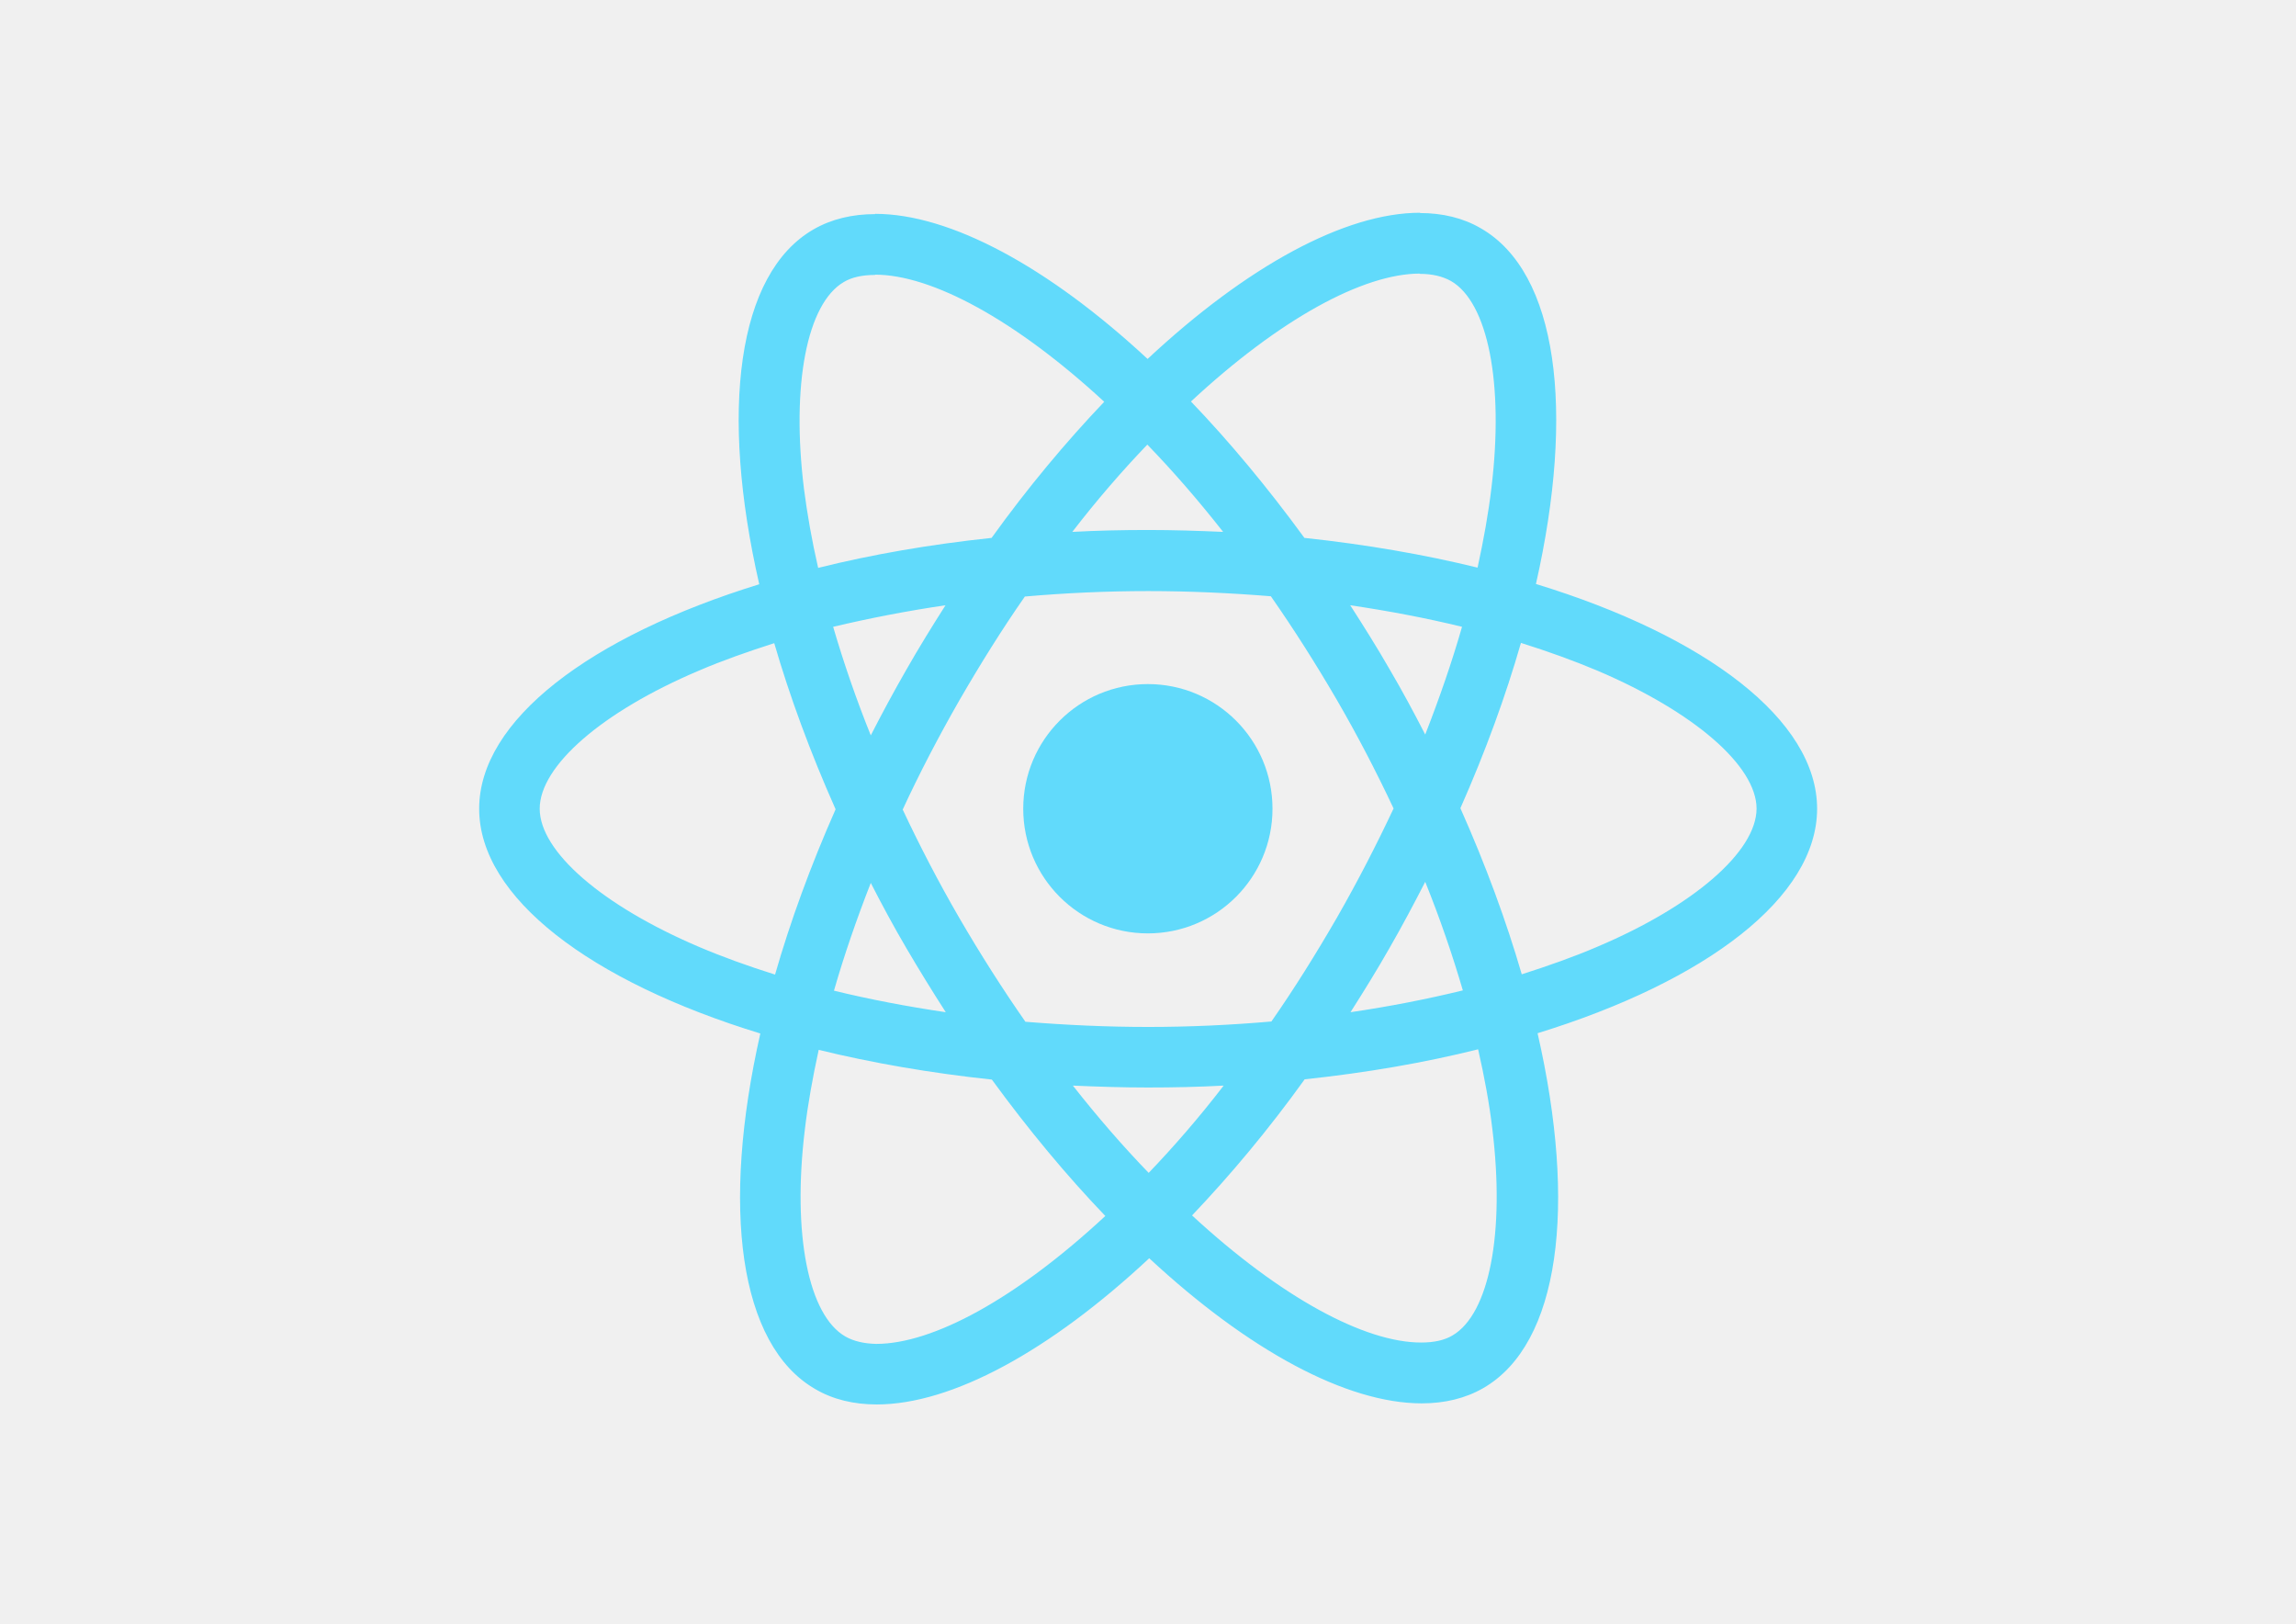
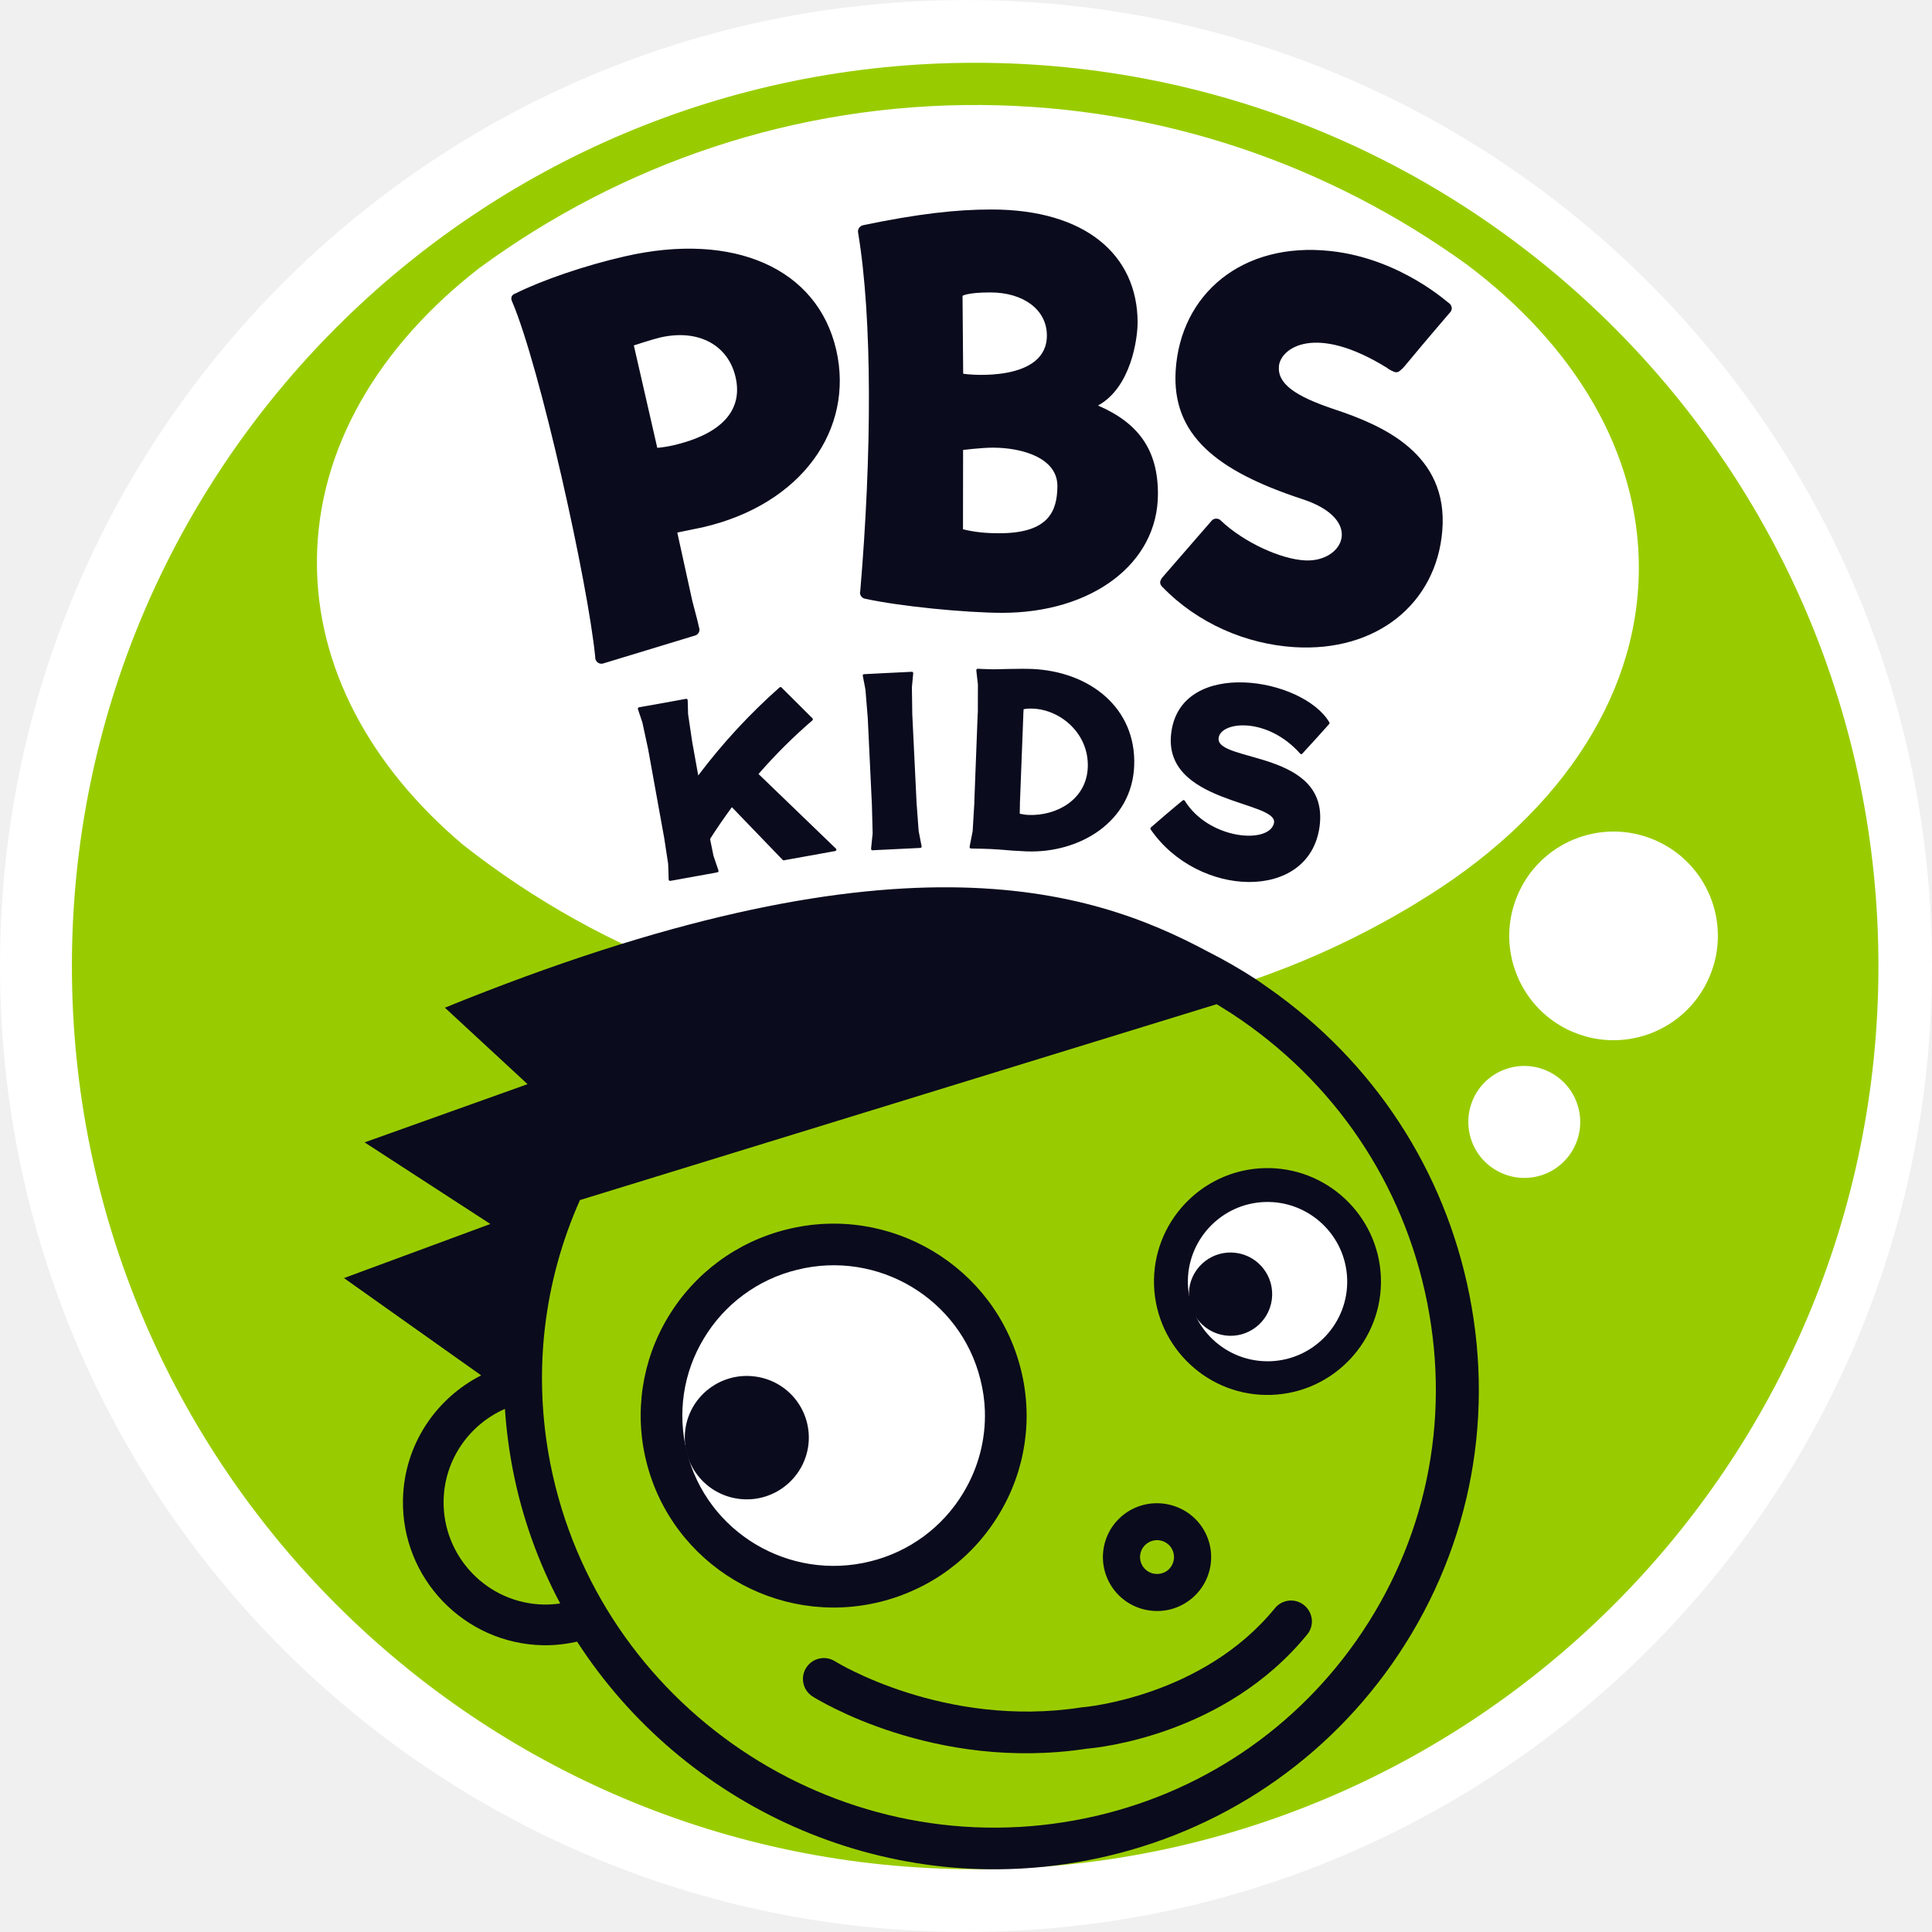
- <svg xmlns="http://www.w3.org/2000/svg" viewBox="0 0 841.9 595.3">
-   <g fill="#61DAFB">
-     <path d="M666.3 296.5c0-32.5-40.7-63.3-103.1-82.4 14.4-63.6 8-114.2-20.2-130.4-6.5-3.8-14.1-5.6-22.4-5.6v22.3c4.6 0 8.3.9 11.4 2.6 13.6 7.8 19.5 37.5 14.9 75.7-1.1 9.4-2.9 19.3-5.1 29.4-19.6-4.8-41-8.5-63.5-10.9-13.5-18.5-27.5-35.3-41.6-50 32.6-30.3 63.2-46.9 84-46.9V78c-27.5 0-63.5 19.6-99.9 53.6-36.4-33.8-72.4-53.2-99.9-53.2v22.3c20.7 0 51.4 16.5 84 46.6-14 14.7-28 31.4-41.3 49.9-22.6 2.4-44 6.1-63.6 11-2.3-10-4-19.7-5.2-29-4.7-38.2 1.1-67.9 14.6-75.8 3-1.8 6.9-2.6 11.5-2.6V78.5c-8.4 0-16 1.8-22.6 5.6-28.1 16.2-34.4 66.7-19.9 130.1-62.2 19.2-102.7 49.9-102.7 82.3 0 32.5 40.7 63.3 103.1 82.4-14.4 63.6-8 114.2 20.2 130.4 6.5 3.8 14.1 5.6 22.5 5.6 27.5 0 63.5-19.6 99.9-53.6 36.4 33.8 72.4 53.2 99.9 53.2 8.4 0 16-1.8 22.6-5.6 28.1-16.2 34.4-66.7 19.9-130.1 62-19.1 102.5-49.9 102.5-82.3zm-130.2-66.7c-3.7 12.9-8.3 26.2-13.5 39.5-4.1-8-8.4-16-13.1-24-4.6-8-9.5-15.8-14.4-23.4 14.2 2.1 27.9 4.7 41 7.9zm-45.8 106.5c-7.8 13.5-15.8 26.3-24.1 38.2-14.9 1.3-30 2-45.2 2-15.1 0-30.2-.7-45-1.9-8.3-11.9-16.4-24.6-24.2-38-7.6-13.1-14.5-26.4-20.8-39.8 6.2-13.4 13.2-26.8 20.7-39.9 7.8-13.5 15.8-26.3 24.1-38.2 14.9-1.3 30-2 45.2-2 15.1 0 30.2.7 45 1.9 8.3 11.9 16.4 24.6 24.2 38 7.6 13.1 14.5 26.4 20.8 39.8-6.3 13.4-13.2 26.8-20.7 39.9zm32.3-13c5.4 13.4 10 26.8 13.8 39.8-13.1 3.2-26.9 5.9-41.2 8 4.9-7.7 9.8-15.6 14.4-23.7 4.6-8 8.9-16.1 13-24.1zM421.2 430c-9.3-9.6-18.6-20.3-27.8-32 9 .4 18.2.7 27.5.7 9.4 0 18.7-.2 27.8-.7-9 11.7-18.3 22.4-27.5 32zm-74.4-58.9c-14.2-2.1-27.9-4.7-41-7.9 3.7-12.9 8.3-26.2 13.5-39.5 4.1 8 8.4 16 13.1 24 4.7 8 9.5 15.8 14.4 23.4zM420.7 163c9.3 9.6 18.6 20.3 27.8 32-9-.4-18.2-.7-27.5-.7-9.4 0-18.7.2-27.8.7 9-11.7 18.3-22.4 27.5-32zm-74 58.9c-4.9 7.7-9.8 15.6-14.4 23.7-4.6 8-8.9 16-13 24-5.4-13.4-10-26.8-13.8-39.8 13.1-3.1 26.9-5.8 41.2-7.9zm-90.5 125.2c-35.4-15.1-58.3-34.9-58.3-50.6 0-15.7 22.9-35.6 58.3-50.6 8.6-3.7 18-7 27.7-10.1 5.7 19.6 13.2 40 22.5 60.9-9.2 20.8-16.6 41.1-22.2 60.6-9.9-3.1-19.3-6.5-28-10.2zM310 490c-13.6-7.8-19.5-37.5-14.9-75.7 1.1-9.4 2.9-19.3 5.1-29.4 19.6 4.8 41 8.5 63.5 10.9 13.5 18.5 27.5 35.3 41.6 50-32.6 30.3-63.2 46.9-84 46.9-4.5-.1-8.3-1-11.3-2.7zm237.2-76.2c4.7 38.2-1.1 67.9-14.6 75.8-3 1.8-6.9 2.6-11.5 2.6-20.7 0-51.4-16.5-84-46.6 14-14.7 28-31.4 41.3-49.9 22.6-2.4 44-6.1 63.6-11 2.3 10.1 4.1 19.8 5.2 29.1zm38.5-66.7c-8.6 3.7-18 7-27.7 10.1-5.7-19.6-13.2-40-22.5-60.9 9.2-20.8 16.6-41.1 22.2-60.6 9.9 3.1 19.3 6.5 28.1 10.2 35.4 15.1 58.3 34.9 58.3 50.6-.1 15.7-23 35.6-58.4 50.6zM320.8 78.4z" />
-     <circle cx="420.9" cy="296.5" r="45.7" />
-     <path d="M520.5 78.1z" />
+ <svg xmlns="http://www.w3.org/2000/svg" height="2500" width="2500" viewBox="0 0 145.468 145.46">
+   <path d="M72.733 0C32.562 0 0 32.561 0 72.734c0 40.168 32.562 72.726 72.733 72.726 40.165 0 72.734-32.558 72.734-72.726C145.468 32.561 112.898 0 72.733 0" fill="#fff" />
+   <path d="M73.426 4.723c-37.562 0-68.012 30.447-68.012 68.012 0 37.558 30.45 68.002 68.012 68.002 37.558 0 68.009-30.444 68.009-68.002 0-37.566-30.452-68.012-68.009-68.012" fill="#9c0" />
+   <path d="M23.862 42.199c.055-8.442 4.654-16.135 12.212-22.009C46.75 12.356 59.832 7.788 73.945 7.903c13.593.112 26.156 4.542 36.499 12.012 8.092 6.077 13.007 14.144 12.951 22.968-.062 9.973-6.472 18.9-16.614 25.024l.006.003c-9.76 5.971-21.178 9.358-33.365 9.262-14.526-.111-27.89-5.17-38.596-13.598-6.911-5.862-11.015-13.308-10.964-21.375" fill="#fff" />
+   <path d="M82.675 30.529c2.51-1.377 2.976-5.079 2.981-6.242-.006-5.112-3.948-8.52-11.011-8.517-2.643-.004-5.578.332-9.676 1.187v.002a.478.478 0 0 0-.353.587c1.077 6.516 1.026 16.679.156 26.961a.29.29 0 0 0-.019.112c0 .235.177.431.401.46 2.533.56 7.541 1.059 10.327 1.059 6.69-.004 11.713-3.672 11.704-8.959.005-3.323-1.484-5.339-4.51-6.65m-8.111-8.515c2.521.003 4.232 1.311 4.259 3.192.06 3.578-5.844 3.026-6.302 2.926l-.048-5.854c-.034.005.313-.264 2.091-.264m.672 18.132c-.981.004-1.87-.083-2.729-.3l.008-5.972s1.444-.176 2.254-.172c2.183.003 4.892.765 4.847 2.946-.03 1.797-.62 3.502-4.38 3.498M47.027 19.303c-2.95.674-6.148 1.762-8.224 2.792-.006 0-.006.002-.01.002-.461.175-.242.583-.24.589 2.091 4.862 5.737 21.305 6.265 26.797v.004c-.005.041.004.077.013.123a.466.466 0 0 0 .555.35c.007 0 6.905-2.096 6.908-2.1a.464.464 0 0 0 .362-.557.09.09 0 0 1-.015-.029l-.14-.602-.372-1.42-1.133-5.158s1.773-.364 1.898-.391c7.476-1.717 11.436-7.388 10.071-13.354-1.408-6.137-7.708-8.941-15.938-7.046m3.619 14.233a8.541 8.541 0 0 1-1.157.179l-1.765-7.711s1.396-.459 1.983-.597c2.949-.673 5.14.627 5.677 2.986.563 2.434-.958 4.278-4.738 5.143M104.455 27.706c.078.091.502.305.627.316.219.014.307-.097.307-.097v-.005c.443-.352-.039.065 3.768-4.375a.513.513 0 0 0 .148-.272c.04-.213-.151-.428-.163-.419-.027.026-3.646-3.387-8.973-3.958-6.632-.713-11.287 3.232-11.648 9-.295 4.819 3.024 7.544 9.556 9.687 4.663 1.531 3.081 4.739.211 4.61-1.837-.083-4.643-1.358-6.387-3.02 0 0-.067-.093-.256-.123a.444.444 0 0 0-.422.159l-3.732 4.298c0 .004-.104.159-.13.262-.047.258.155.409.155.413 2.656 2.756 6.316 4.313 9.936 4.54 6.212.384 10.697-3.292 11.144-8.766.48-5.815-4.537-7.946-8.079-9.126-3.053-1.016-4.347-1.958-4.221-3.28.135-1.323 2.678-3.248 8.159.156" fill="#0a0b1d" />
+   <path d="M118.463 77.712c4.002 1.667 8.602-.218 10.271-4.223 1.68-4-.209-8.6-4.21-10.272-3.999-1.674-8.607.212-10.276 4.213a7.857 7.857 0 0 0 4.215 10.282M102.582 96.256c-.136-3.947-3.443-7.039-7.384-6.903a7.15 7.15 0 0 0-6.903 7.384c.138 3.944 3.441 7.036 7.383 6.903 3.948-.137 7.041-3.446 6.904-7.384M65.894 119.081c6.947-1.719 11.172-8.711 9.447-15.618-1.73-6.904-8.761-11.104-15.702-9.379-6.942 1.72-11.171 8.706-9.443 15.618 1.729 6.901 8.757 11.103 15.698 9.379" fill="#fff" />
+   <g fill="#0a0b1d">
+     <path d="M89.473 120.55a4.055 4.055 0 0 0 .977-5.655c-1.294-1.822-3.854-2.264-5.686-.975a4.052 4.052 0 0 0-.975 5.659 4.054 4.054 0 0 0 2.642 1.657 4.062 4.062 0 0 0 3.042-.686m-3.399-2.582a1.266 1.266 0 0 1 .305-1.772 1.284 1.284 0 0 1 1.786.306 1.283 1.283 0 0 1-.306 1.776c-.284.191-.62.265-.96.21a1.273 1.273 0 0 1-.825-.52M95.996 121.082c-5.451 6.688-14.343 7.445-14.428 7.457l-.063.002-.066.009c-10.345 1.608-18.504-3.42-18.581-3.477a1.575 1.575 0 0 0-2.157.496 1.567 1.567 0 0 0 .48 2.161c.369.229 9.153 5.686 20.668 3.929.72-.059 10.363-.969 16.574-8.596.236-.286.346-.618.357-.954a1.586 1.586 0 0 0-.585-1.25 1.56 1.56 0 0 0-2.199.223M59.261 92.559a14.458 14.458 0 0 0-8.957 6.602 14.338 14.338 0 0 0-1.631 10.914c1.937 7.735 9.828 12.452 17.6 10.531 3.773-.941 6.956-3.279 8.957-6.612a14.269 14.269 0 0 0 1.63-10.911c-1.937-7.73-9.829-12.45-17.599-10.524m-7.546 16.755a11.198 11.198 0 0 1 1.279-8.538 11.294 11.294 0 0 1 7.027-5.174c6.089-1.516 12.283 2.185 13.793 8.244.201.784.315 1.579.341 2.365.07 2.154-.48 4.283-1.611 6.165a11.306 11.306 0 0 1-7.025 5.185c-6.094 1.509-12.288-2.185-13.804-8.247" />
+     <path d="M55.627 112.85a4.676 4.676 0 0 0 5.234-4.011 4.639 4.639 0 0 0-4.028-5.203c-2.554-.332-4.901 1.462-5.234 4.004-.333 2.549 1.468 4.878 4.028 5.21M86.892 96.776c.163 4.709 4.13 8.413 8.831 8.246 4.708-.158 8.409-4.117 8.251-8.825-.163-4.701-4.122-8.405-8.832-8.247-4.708.159-8.409 4.126-8.25 8.826m2.55-.081c-.109-3.298 2.49-6.084 5.789-6.195 3.31-.111 6.092 2.488 6.202 5.794.114 3.302-2.487 6.084-5.788 6.195a6.006 6.006 0 0 1-6.203-5.794" />
+     <path d="M92.254 100.549a3.136 3.136 0 1 0-2.712-3.519 3.154 3.154 0 0 0 2.712 3.519" />
+     <path d="M110.638 97.493c-1.869-9.41-7.219-17.564-15.107-23.092h.002c-.014-.008-.023-.015-.035-.021-.307-.215-.602-.432-.92-.643a38.653 38.653 0 0 0-3.63-2.089c-8.979-4.814-23.705-9.508-57.45 4.221l6.224 5.757-12.269 4.384 9.468 6.144-11.022 4.073 10.33 7.325c-3.418 1.741-5.801 5.242-5.888 9.343-.123 5.928 4.604 10.854 10.532 10.978.891.017 1.747-.086 2.58-.271 7.952 12.314 22.889 19.339 38.138 16.522 9.481-1.748 17.722-7.018 23.214-14.839 5.703-8.134 7.775-18.007 5.833-27.792m-69.7 23.316c-4.246-.086-7.625-3.612-7.536-7.855.067-3.085 1.957-5.713 4.617-6.877.103 1.556.306 3.123.615 4.696a36.068 36.068 0 0 0 3.544 9.954 7.79 7.79 0 0 1-1.24.082m61.19 2.714c-5.009 7.132-12.514 11.937-21.139 13.522-18.205 3.358-35.936-8.663-39.542-26.795-1.381-6.984-.468-13.869 2.221-19.896l47.941-14.748c.384.236.771.477 1.151.721 7.701 5.055 12.922 12.78 14.699 21.75 1.782 8.968-.114 18.008-5.331 25.446" />
  </g>
+   <path d="M111.175 82.265c-1.214 1.993-.587 4.59 1.388 5.793a4.203 4.203 0 0 0 5.798-1.381 4.22 4.22 0 0 0-1.392-5.799 4.214 4.214 0 0 0-5.794 1.387" fill="#fff" />
+   <path d="M69.383 63.706l.008.003-.222-1.14-.156-2.112-.004-.081-.313-6.464-.006-.092-.03-2.078.1-1.047-.002-.018c-.002-.056-.042-.1-.096-.1 0 0-.927.044-1.804.089-.89.044-1.809.092-1.809.092-.047 0-.086.044-.088.103h-.004l.006.018.198 1.029.17 2.071.007.1.308 6.464.004.078.055 2.122-.118 1.15c0 .011-.002.015 0 .018 0 .064.05.107.105.107l.175-.011 3.253-.159.182-.01c.057 0 .092-.049.092-.11.006-.005-.011-.017-.011-.022M85.398 57.65c-.162 4.221-4.104 6.601-8.104 6.45-.941-.04-1.118-.062-1.987-.134-.864-.069-2.022-.078-2.022-.078l-.183-.006c-.057 0-.098-.053-.097-.112l.001-.021h-.001l.23-1.17.128-2.155-.002-.081.253-6.587.011-.103.006-2.119-.121-1.065.004-.019c0-.055.05-.104.1-.1 0 0 .836.037 1.158.042.453 0 1.954-.067 2.954-.027 4.371.2 7.835 2.964 7.672 7.285m-7.623-4.298a2.851 2.851 0 0 0-.702.043l-.025.384v.106l-.254 6.59v.081l-.013.709c.236.045.441.082.668.092 2.089.078 4.355-1.133 4.455-3.589.092-2.568-2.078-4.339-4.129-4.416M62.926 63.878l-5.814-5.604a39.807 39.807 0 0 1 4.054-4.036v-.004a.111.111 0 0 0 .038-.096.125.125 0 0 0-.043-.071l-2.322-2.312c-.029-.022-.053-.034-.084-.03-.013.007-.032.01-.04.018 0 0 0-.004-.006 0a44.978 44.978 0 0 0-6.136 6.641l-.444-2.472-.016-.091-.304-2.056-.03-1.048-.004-.021c-.017-.052-.06-.097-.112-.084 0 0-.907.162-1.774.324-.877.159-1.784.317-1.784.317-.05.011-.083.066-.073.118v.022l.334.996.438 2.029.016.093 1.152 6.368.018.078.319 2.091.038 1.167v.014c.012.062.064.104.112.087v.004l.181-.029 3.199-.579.178-.037c.062-.011.095-.063.079-.114.002-.015-.004-.019-.004-.025h.004l-.375-1.101-.251-1.232.022-.082a41.686 41.686 0 0 1 1.615-2.349l3.821 3.966v-.004a.094.094 0 0 0 .085.041c.003 0 .003-.004.008-.008v.004l3.866-.696v-.005c.008-.004.008 0 .008 0 .054-.007.09-.066.08-.122a.17.17 0 0 0-.049-.07M99.354 62.247c.789-5.811-7.863-4.814-7.598-6.696.166-1.24 3.646-1.621 6.149 1.198v.003c.022.012.038.026.06.03a.123.123 0 0 0 .094-.041v-.004c.36-.379 1.729-1.896 2.018-2.225.002 0 .012-.003.002-.011.014-.014.018-.028.023-.05.004-.027.004-.052-.01-.075h.004s-.004 0-.008-.003c-.005 0 0-.004-.005-.004-2.004-3.358-11.12-4.864-11.887.745-.755 5.435 8.146 5.158 7.722 6.877-.396 1.583-4.904 1.221-6.712-1.705a.12.12 0 0 0-.074-.048c-.026 0-.055 0-.081.026-.409.325-2.007 1.682-2.384 2.022-.012.007-.008.012-.018.019a.15.15 0 0 0-.031.059c.004.037.004.055.023.086 0 0-.004.003 0 0 3.541 5.152 11.929 5.465 12.713-.203" fill="#0a0b1d" />
</svg>
